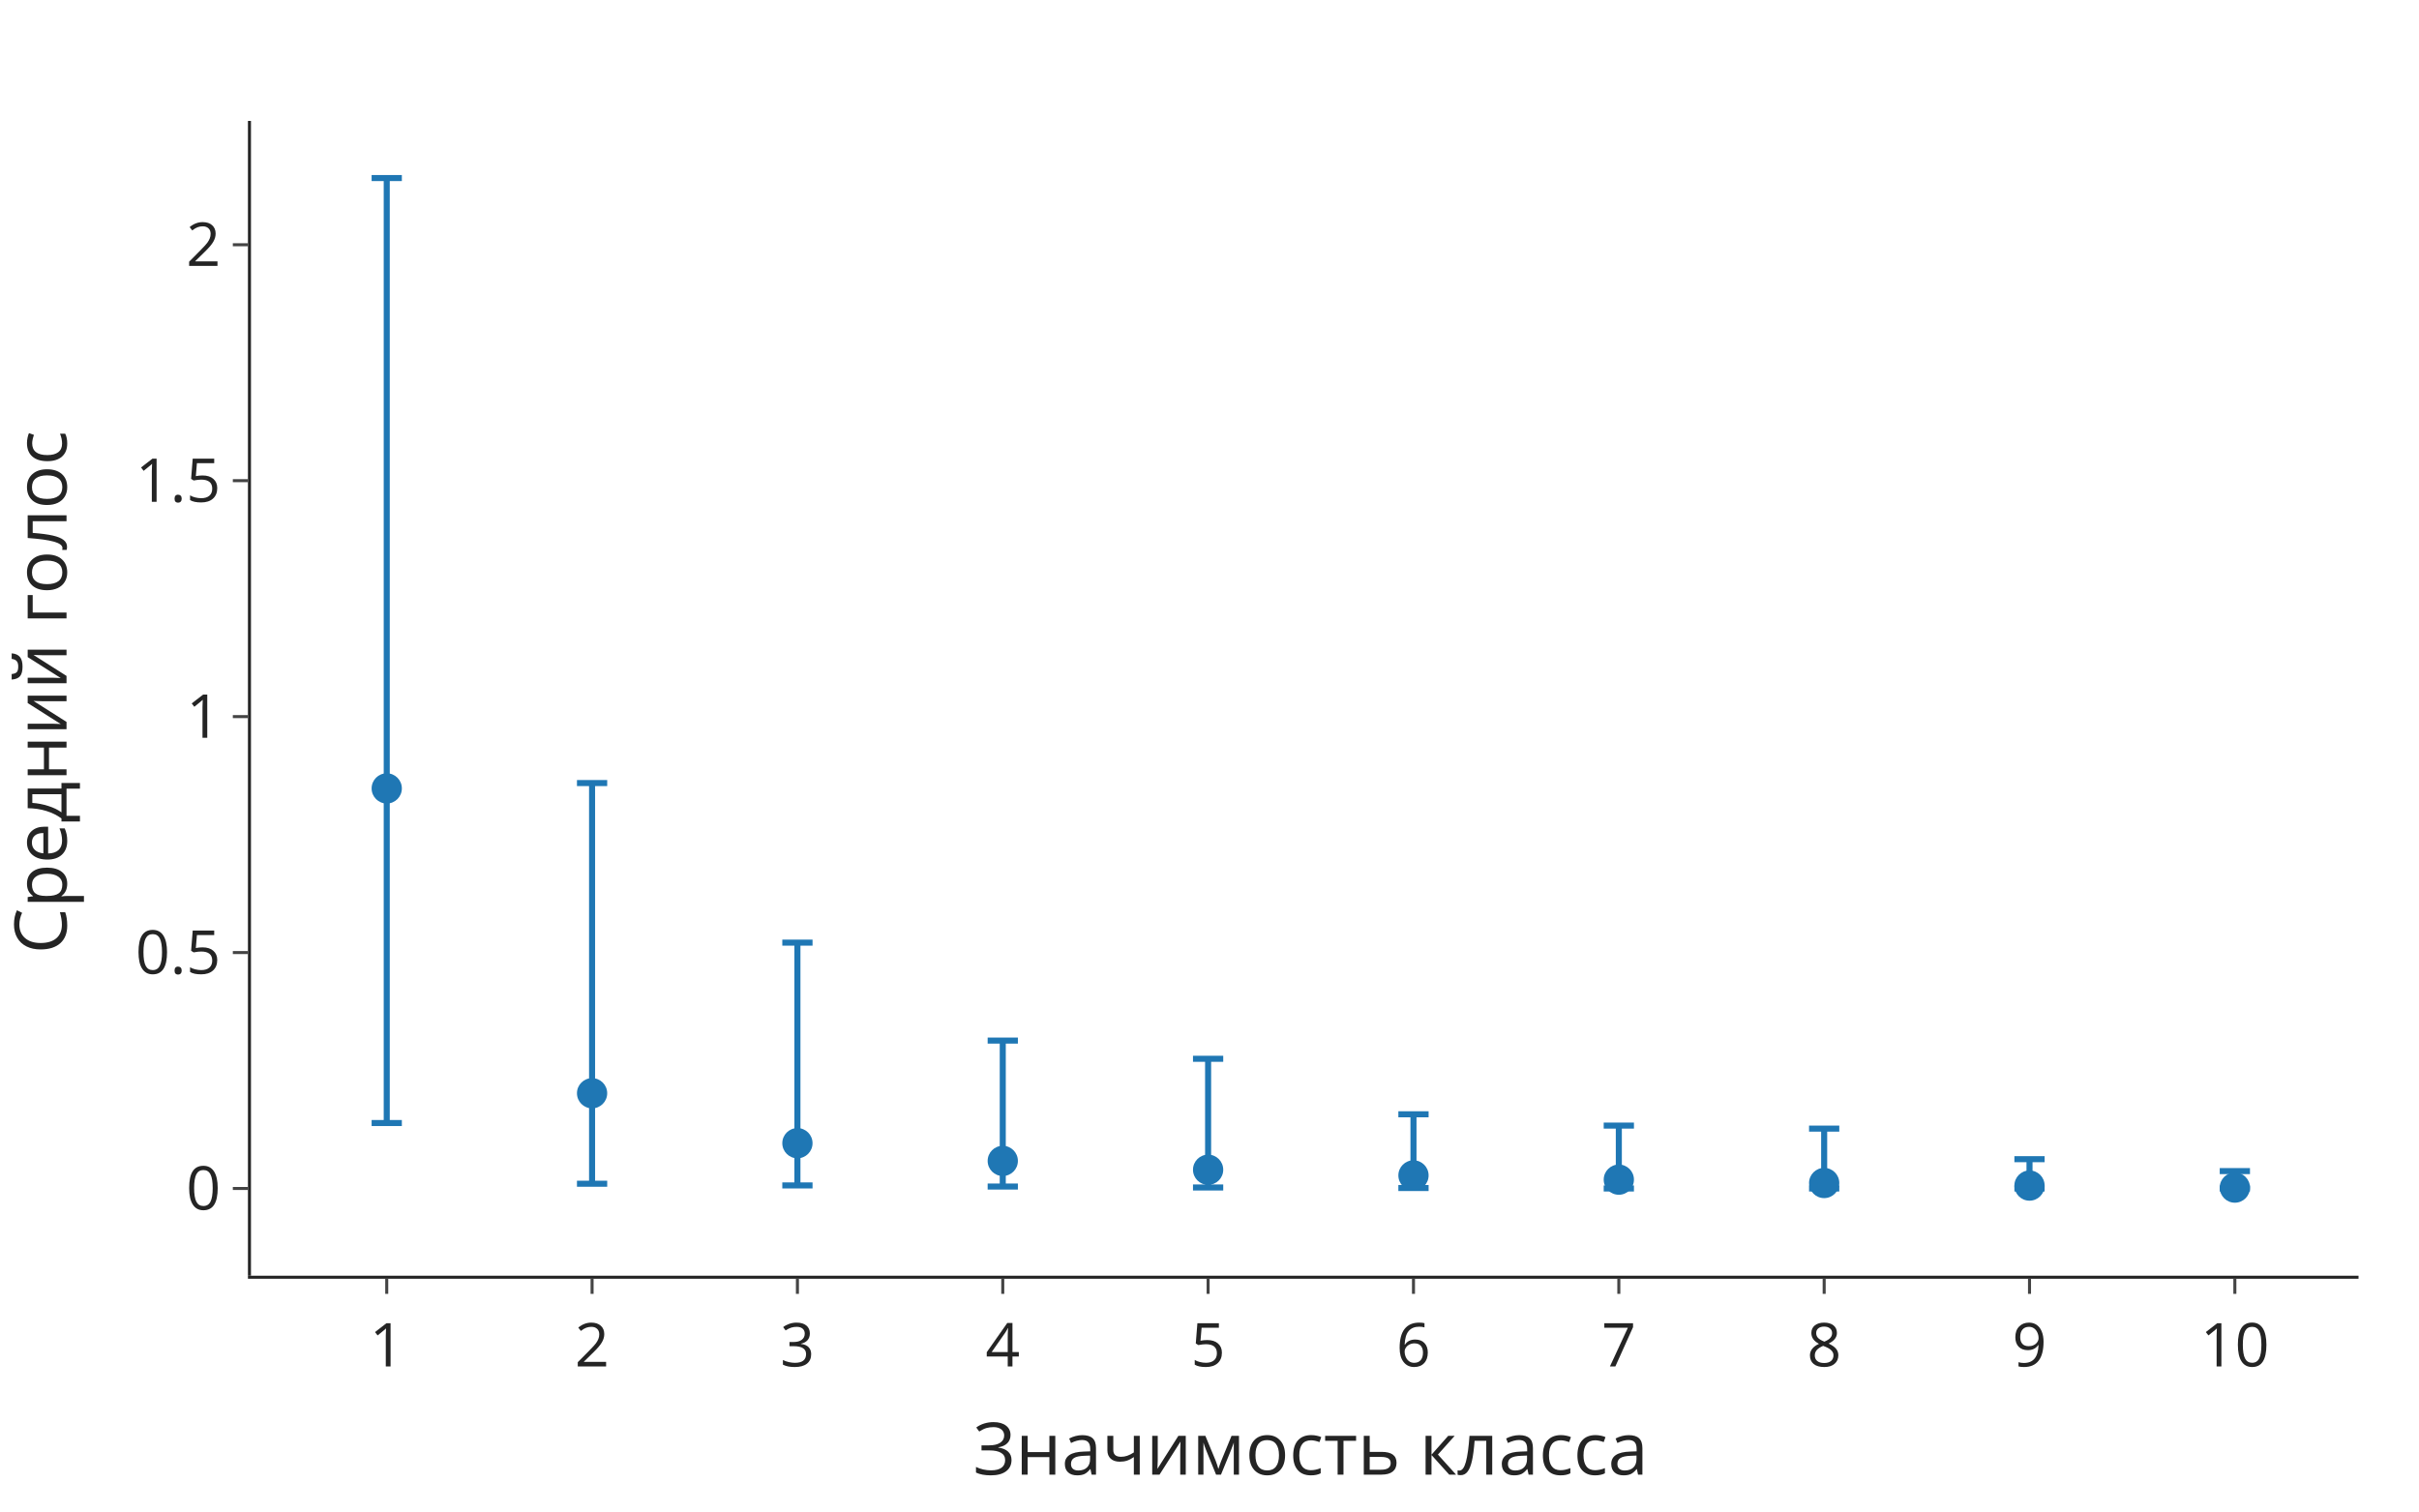
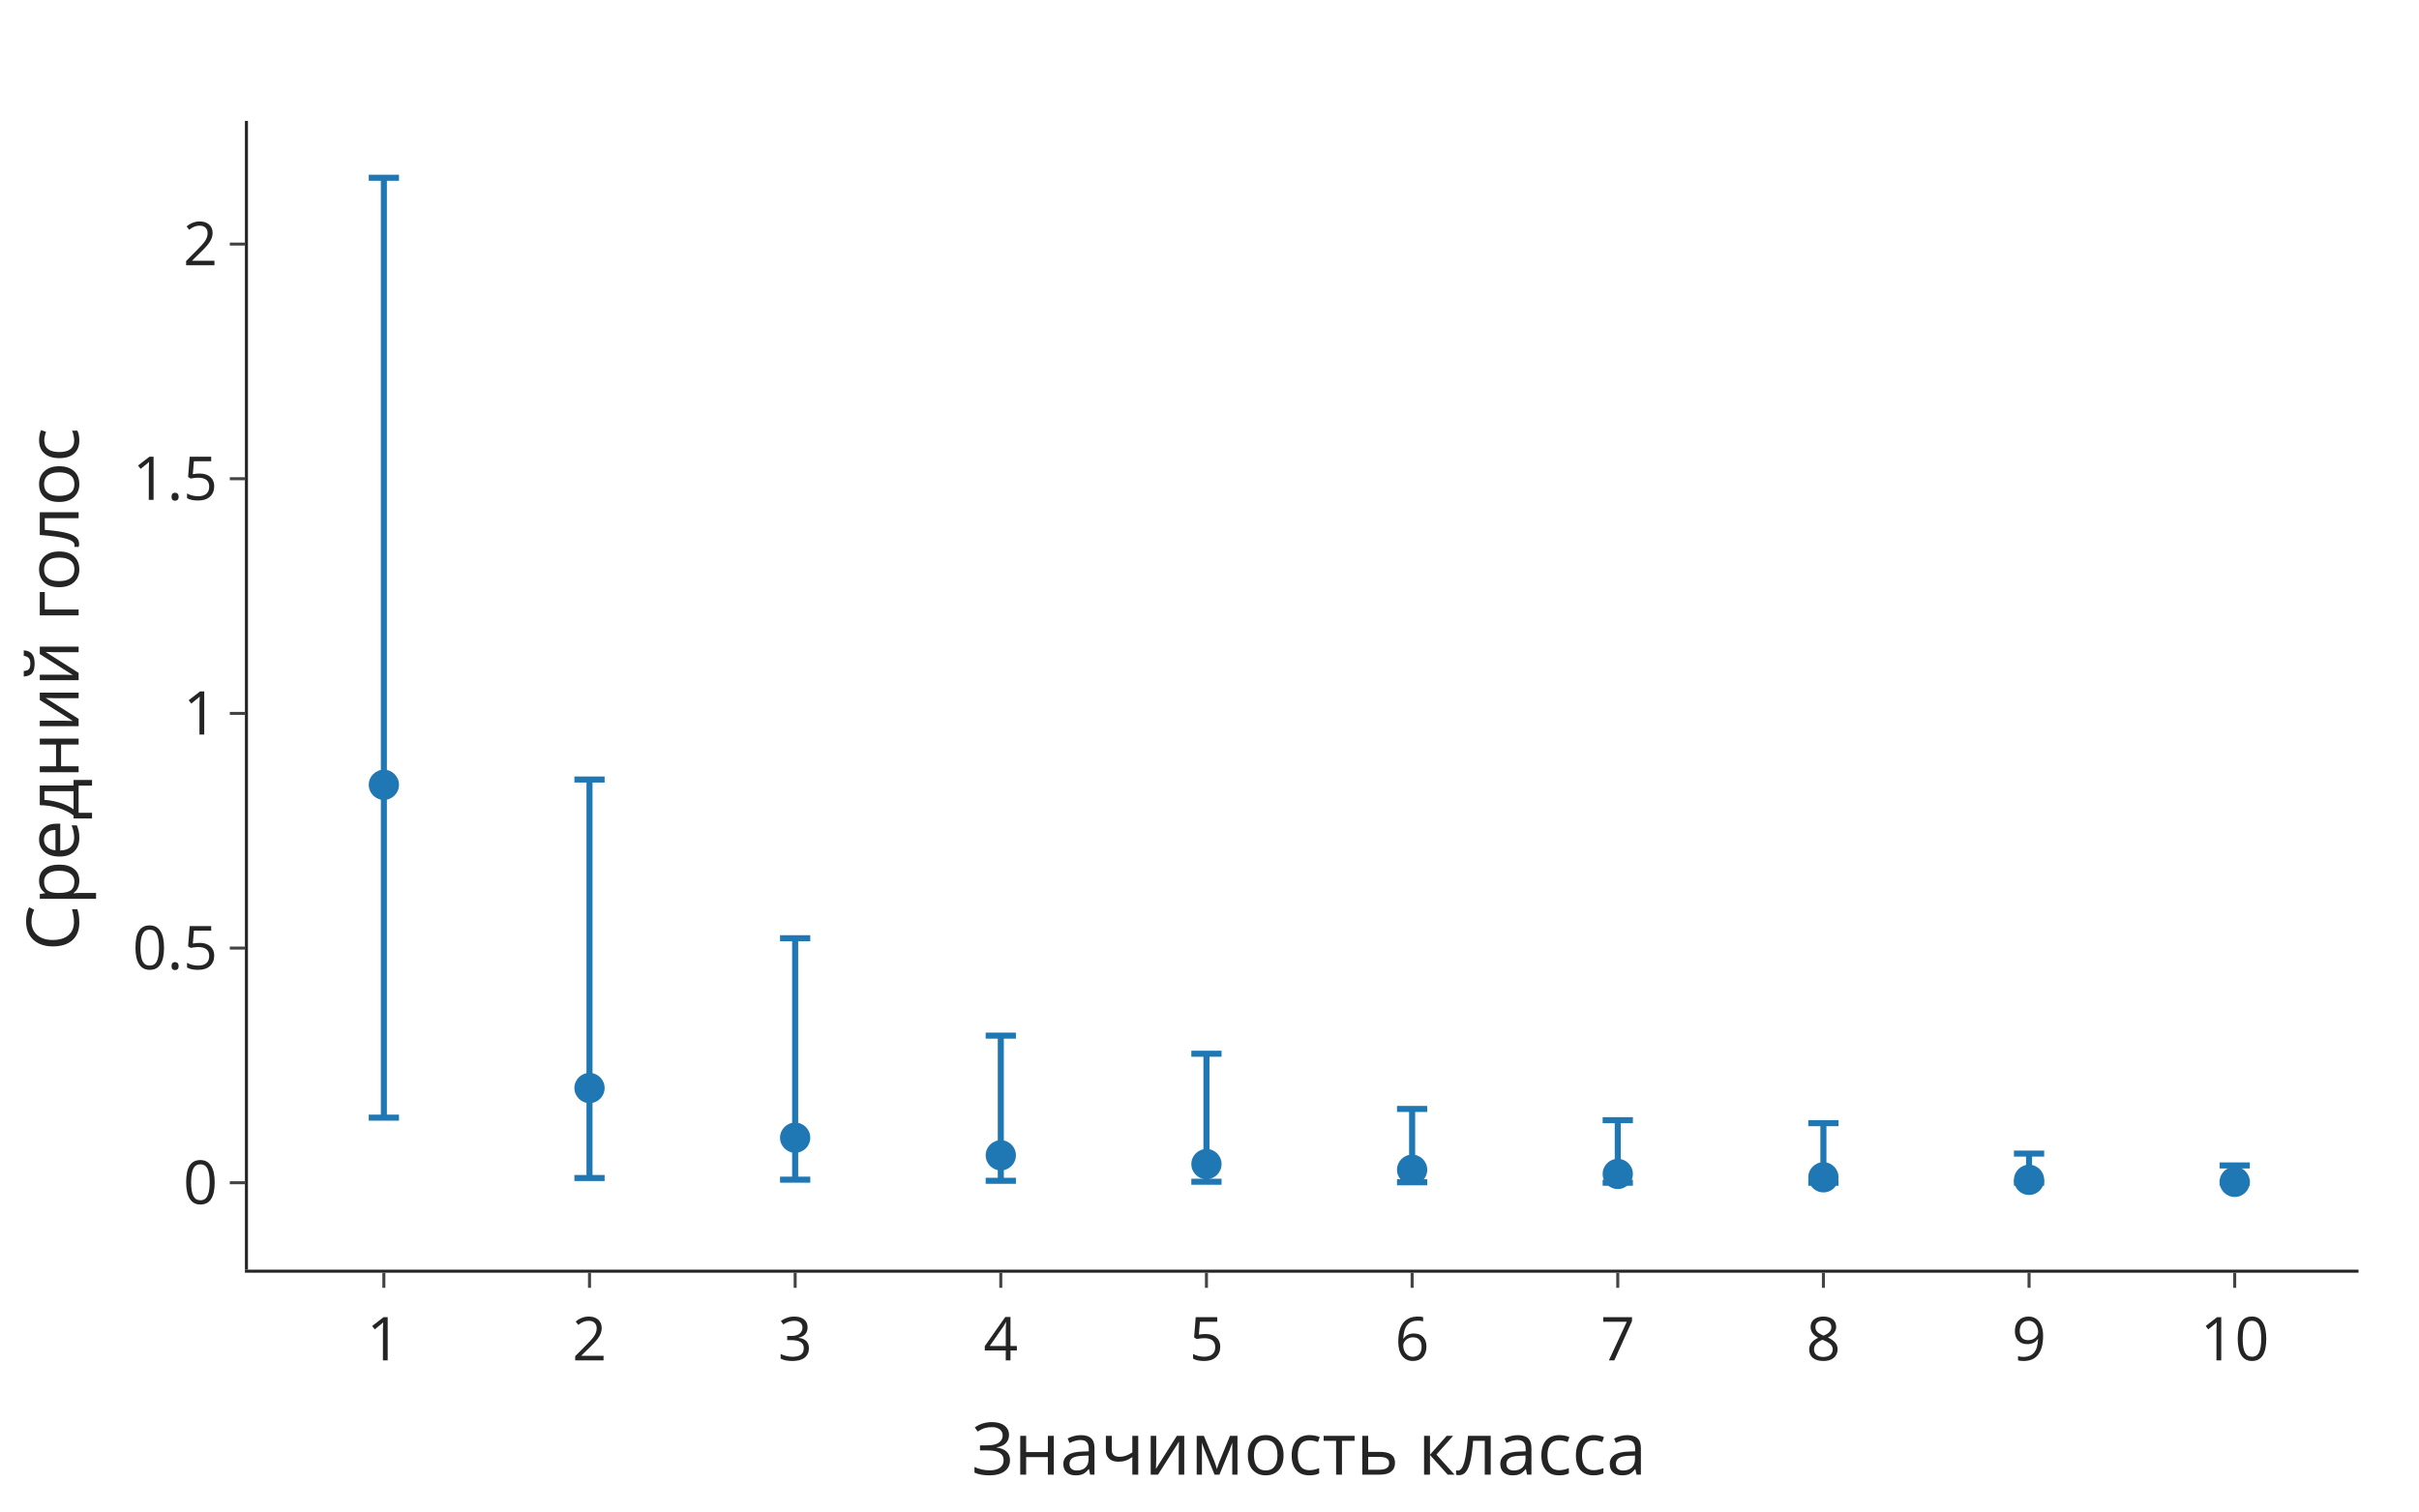
<svg xmlns="http://www.w3.org/2000/svg" class="main-svg" width="800" height="500" style="" viewBox="0 0 800 500">
  <rect x="0" y="0" width="800" height="500" style="fill: rgb(255, 255, 255); fill-opacity: 1;" />
-   <defs id="defs-a3bebe">
+   <defs id="defs-08c471">
    <g class="clips">
-       <clipPath id="clipa3bebexyplot" class="plotclip">
-         <rect width="693" height="378" />
+       <clipPath id="clip08c471xyplot" class="plotclip">
+         <rect width="694" height="376" />
      </clipPath>
-       <clipPath class="axesclip" id="clipa3bebex">
-         <rect x="87" y="0" width="693" height="500" />
+       <clipPath class="axesclip" id="clip08c471x">
+         <rect x="86" y="0" width="694" height="500" />
      </clipPath>
-       <clipPath class="axesclip" id="clipa3bebey">
-         <rect x="0" y="40" width="800" height="378" />
+       <clipPath class="axesclip" id="clip08c471y">
+         <rect x="0" y="40" width="800" height="376" />
      </clipPath>
-       <clipPath class="axesclip" id="clipa3bebexy">
-         <rect x="87" y="40" width="693" height="378" />
+       <clipPath class="axesclip" id="clip08c471xy">
+         <rect x="86" y="40" width="694" height="376" />
      </clipPath>
    </g>
    <g class="gradients" />
  </defs>
  <g class="bglayer" />
  <g class="layer-below">
    <g class="imagelayer" />
    <g class="shapelayer" />
  </g>
  <g class="cartesianlayer">
    <g class="subplot xy">
      <g class="layer-subplot">
        <g class="shapelayer" />
        <g class="imagelayer" />
      </g>
      <g class="gridlayer">
        <g class="x" />
        <g class="y" />
      </g>
      <g class="zerolinelayer" />
      <path class="xlines-below" />
      <path class="ylines-below" />
      <g class="overlines-below" />
      <g class="xaxislayer-below" />
      <g class="yaxislayer-below" />
      <g class="overaxes-below" />
-       <g class="plot" transform="translate(87, 40)" clip-path="url('#clipa3bebexyplot')">
+       <g class="plot" transform="translate(86,40)" clip-path="url('#clip08c471xyplot')">
        <g class="scatterlayer mlayer">
-           <g class="trace scatter trace63bc632e-748a-4f7d-8241-99947e5c9be6" style="stroke-miterlimit: 2; opacity: 1;">
+           <g class="trace scatter trace46a75183-005c-41e4-a11b-5d7a6e959cab" style="stroke-miterlimit: 2; opacity: 1;">
            <g class="fills" />
            <g class="errorbars">
              <g class="errorbar" style="opacity: 1;">
-                 <path class="yerror" d="M35.9,18.9h10m-5,0V331.49m-5,0h10" style="vector-effect: non-scaling-stroke; stroke-width: 2px; stroke: rgb(31, 119, 180); stroke-opacity: 1;" />
+                 <path class="yerror" d="M35.95,18.8h10m-5,0V329.71m-5,0h10" style="vector-effect: non-scaling-stroke; stroke-width: 2px; stroke: rgb(31, 119, 180); stroke-opacity: 1;" />
              </g>
              <g class="errorbar" style="opacity: 1;">
-                 <path class="yerror" d="M103.81,219.03h10m-5,0V351.57m-5,0h10" style="vector-effect: non-scaling-stroke; stroke-width: 2px; stroke: rgb(31, 119, 180); stroke-opacity: 1;" />
+                 <path class="yerror" d="M103.96,217.86h10m-5,0V349.68m-5,0h10" style="vector-effect: non-scaling-stroke; stroke-width: 2px; stroke: rgb(31, 119, 180); stroke-opacity: 1;" />
              </g>
              <g class="errorbar" style="opacity: 1;">
-                 <path class="yerror" d="M171.72,271.82h10m-5,0V352.13m-5,0h10" style="vector-effect: non-scaling-stroke; stroke-width: 2px; stroke: rgb(31, 119, 180); stroke-opacity: 1;" />
+                 <path class="yerror" d="M171.97,270.36h10m-5,0V350.23m-5,0h10" style="vector-effect: non-scaling-stroke; stroke-width: 2px; stroke: rgb(31, 119, 180); stroke-opacity: 1;" />
              </g>
              <g class="errorbar" style="opacity: 1;">
-                 <path class="yerror" d="M239.63,304.22h10m-5,0V352.5m-5,0h10" style="vector-effect: non-scaling-stroke; stroke-width: 2px; stroke: rgb(31, 119, 180); stroke-opacity: 1;" />
+                 <path class="yerror" d="M239.98,302.58h10m-5,0V350.6m-5,0h10" style="vector-effect: non-scaling-stroke; stroke-width: 2px; stroke: rgb(31, 119, 180); stroke-opacity: 1;" />
              </g>
              <g class="errorbar" style="opacity: 1;">
-                 <path class="yerror" d="M307.54,310.24h10m-5,0V352.81m-5,0h10" style="vector-effect: non-scaling-stroke; stroke-width: 2px; stroke: rgb(31, 119, 180); stroke-opacity: 1;" />
+                 <path class="yerror" d="M307.99,308.57h10m-5,0V350.91m-5,0h10" style="vector-effect: non-scaling-stroke; stroke-width: 2px; stroke: rgb(31, 119, 180); stroke-opacity: 1;" />
              </g>
              <g class="errorbar" style="opacity: 1;">
-                 <path class="yerror" d="M375.46,328.6h10m-5,0V352.99m-5,0h10" style="vector-effect: non-scaling-stroke; stroke-width: 2px; stroke: rgb(31, 119, 180); stroke-opacity: 1;" />
+                 <path class="yerror" d="M376.01,326.83h10m-5,0V351.09m-5,0h10" style="vector-effect: non-scaling-stroke; stroke-width: 2px; stroke: rgb(31, 119, 180); stroke-opacity: 1;" />
              </g>
              <g class="errorbar" style="opacity: 1;">
-                 <path class="yerror" d="M443.37,332.34h10m-5,0V353.14m-5,0h10" style="vector-effect: non-scaling-stroke; stroke-width: 2px; stroke: rgb(31, 119, 180); stroke-opacity: 1;" />
+                 <path class="yerror" d="M444.02,330.55h10m-5,0V351.24m-5,0h10" style="vector-effect: non-scaling-stroke; stroke-width: 2px; stroke: rgb(31, 119, 180); stroke-opacity: 1;" />
              </g>
              <g class="errorbar" style="opacity: 1;">
-                 <path class="yerror" d="M511.28,333.34h10m-5,0V353.14m-5,0h10" style="vector-effect: non-scaling-stroke; stroke-width: 2px; stroke: rgb(31, 119, 180); stroke-opacity: 1;" />
+                 <path class="yerror" d="M512.03,331.54h10m-5,0V351.24m-5,0h10" style="vector-effect: non-scaling-stroke; stroke-width: 2px; stroke: rgb(31, 119, 180); stroke-opacity: 1;" />
              </g>
              <g class="errorbar" style="opacity: 1;">
-                 <path class="yerror" d="M579.19,343.45h10m-5,0V353.14m-5,0h10" style="vector-effect: non-scaling-stroke; stroke-width: 2px; stroke: rgb(31, 119, 180); stroke-opacity: 1;" />
+                 <path class="yerror" d="M580.04,341.6h10m-5,0V351.24m-5,0h10" style="vector-effect: non-scaling-stroke; stroke-width: 2px; stroke: rgb(31, 119, 180); stroke-opacity: 1;" />
              </g>
              <g class="errorbar" style="opacity: 1;">
-                 <path class="yerror" d="M647.1,347.39h10m-5,0V353.14m-5,0h10" style="vector-effect: non-scaling-stroke; stroke-width: 2px; stroke: rgb(31, 119, 180); stroke-opacity: 1;" />
+                 <path class="yerror" d="M648.05,345.52h10m-5,0V351.24m-5,0h10" style="vector-effect: non-scaling-stroke; stroke-width: 2px; stroke: rgb(31, 119, 180); stroke-opacity: 1;" />
              </g>
            </g>
            <g class="lines" />
            <g class="points">
-               <path class="point" transform="translate(40.9,220.8)" d="M5,0A5,5 0 1,1 0,-5A5,5 0 0,1 5,0Z" style="opacity: 1; stroke-width: 0px; fill: rgb(31, 119, 180); fill-opacity: 1;" />
-               <path class="point" transform="translate(108.81,321.64)" d="M5,0A5,5 0 1,1 0,-5A5,5 0 0,1 5,0Z" style="opacity: 1; stroke-width: 0px; fill: rgb(31, 119, 180); fill-opacity: 1;" />
-               <path class="point" transform="translate(176.72,338.16)" d="M5,0A5,5 0 1,1 0,-5A5,5 0 0,1 5,0Z" style="opacity: 1; stroke-width: 0px; fill: rgb(31, 119, 180); fill-opacity: 1;" />
-               <path class="point" transform="translate(244.63,344.02)" d="M5,0A5,5 0 1,1 0,-5A5,5 0 0,1 5,0Z" style="opacity: 1; stroke-width: 0px; fill: rgb(31, 119, 180); fill-opacity: 1;" />
-               <path class="point" transform="translate(312.54,346.94)" d="M5,0A5,5 0 1,1 0,-5A5,5 0 0,1 5,0Z" style="opacity: 1; stroke-width: 0px; fill: rgb(31, 119, 180); fill-opacity: 1;" />
-               <path class="point" transform="translate(380.46,348.82)" d="M5,0A5,5 0 1,1 0,-5A5,5 0 0,1 5,0Z" style="opacity: 1; stroke-width: 0px; fill: rgb(31, 119, 180); fill-opacity: 1;" />
-               <path class="point" transform="translate(448.37,350.22)" d="M5,0A5,5 0 1,1 0,-5A5,5 0 0,1 5,0Z" style="opacity: 1; stroke-width: 0px; fill: rgb(31, 119, 180); fill-opacity: 1;" />
-               <path class="point" transform="translate(516.28,351.33)" d="M5,0A5,5 0 1,1 0,-5A5,5 0 0,1 5,0Z" style="opacity: 1; stroke-width: 0px; fill: rgb(31, 119, 180); fill-opacity: 1;" />
-               <path class="point" transform="translate(584.19,352.18)" d="M5,0A5,5 0 1,1 0,-5A5,5 0 0,1 5,0Z" style="opacity: 1; stroke-width: 0px; fill: rgb(31, 119, 180); fill-opacity: 1;" />
-               <path class="point" transform="translate(652.1,352.85)" d="M5,0A5,5 0 1,1 0,-5A5,5 0 0,1 5,0Z" style="opacity: 1; stroke-width: 0px; fill: rgb(31, 119, 180); fill-opacity: 1;" />
+               <path class="point" transform="translate(40.95,219.61)" d="M5,0A5,5 0 1,1 0,-5A5,5 0 0,1 5,0Z" style="opacity: 1; stroke-width: 0px; fill: rgb(31, 119, 180); fill-opacity: 1;" />
+               <path class="point" transform="translate(108.96,319.91)" d="M5,0A5,5 0 1,1 0,-5A5,5 0 0,1 5,0Z" style="opacity: 1; stroke-width: 0px; fill: rgb(31, 119, 180); fill-opacity: 1;" />
+               <path class="point" transform="translate(176.97,336.34)" d="M5,0A5,5 0 1,1 0,-5A5,5 0 0,1 5,0Z" style="opacity: 1; stroke-width: 0px; fill: rgb(31, 119, 180); fill-opacity: 1;" />
+               <path class="point" transform="translate(244.98,342.17)" d="M5,0A5,5 0 1,1 0,-5A5,5 0 0,1 5,0Z" style="opacity: 1; stroke-width: 0px; fill: rgb(31, 119, 180); fill-opacity: 1;" />
+               <path class="point" transform="translate(312.99,345.07)" d="M5,0A5,5 0 1,1 0,-5A5,5 0 0,1 5,0Z" style="opacity: 1; stroke-width: 0px; fill: rgb(31, 119, 180); fill-opacity: 1;" />
+               <path class="point" transform="translate(381.01,346.94)" d="M5,0A5,5 0 1,1 0,-5A5,5 0 0,1 5,0Z" style="opacity: 1; stroke-width: 0px; fill: rgb(31, 119, 180); fill-opacity: 1;" />
+               <path class="point" transform="translate(449.02,348.33)" d="M5,0A5,5 0 1,1 0,-5A5,5 0 0,1 5,0Z" style="opacity: 1; stroke-width: 0px; fill: rgb(31, 119, 180); fill-opacity: 1;" />
+               <path class="point" transform="translate(517.03,349.44)" d="M5,0A5,5 0 1,1 0,-5A5,5 0 0,1 5,0Z" style="opacity: 1; stroke-width: 0px; fill: rgb(31, 119, 180); fill-opacity: 1;" />
+               <path class="point" transform="translate(585.04,350.29)" d="M5,0A5,5 0 1,1 0,-5A5,5 0 0,1 5,0Z" style="opacity: 1; stroke-width: 0px; fill: rgb(31, 119, 180); fill-opacity: 1;" />
+               <path class="point" transform="translate(653.05,350.95)" d="M5,0A5,5 0 1,1 0,-5A5,5 0 0,1 5,0Z" style="opacity: 1; stroke-width: 0px; fill: rgb(31, 119, 180); fill-opacity: 1;" />
            </g>
            <g class="text" />
          </g>
        </g>
      </g>
      <g class="overplot" />
-       <path class="xlines-above crisp" d="M82,422.5H780" style="fill: none; stroke-width: 1px; stroke: rgb(36, 36, 36); stroke-opacity: 1;" />
-       <path class="ylines-above crisp" d="M82.5,40V422" style="fill: none; stroke-width: 1px; stroke: rgb(36, 36, 36); stroke-opacity: 1;" />
+       <path class="xlines-above crisp" d="M81,420.5H780" style="fill: none; stroke-width: 1px; stroke: rgb(36, 36, 36); stroke-opacity: 1;" />
+       <path class="ylines-above crisp" d="M81.5,40V420" style="fill: none; stroke-width: 1px; stroke: rgb(36, 36, 36); stroke-opacity: 1;" />
      <g class="overlines-above" />
      <g class="xaxislayer-above">
-         <path class="xtick ticks crisp" d="M0,423v5" transform="translate(127.9,0)" style="stroke: rgb(68, 68, 68); stroke-opacity: 1; stroke-width: 1px;" />
-         <path class="xtick ticks crisp" d="M0,423v5" transform="translate(195.81,0)" style="stroke: rgb(68, 68, 68); stroke-opacity: 1; stroke-width: 1px;" />
-         <path class="xtick ticks crisp" d="M0,423v5" transform="translate(263.72,0)" style="stroke: rgb(68, 68, 68); stroke-opacity: 1; stroke-width: 1px;" />
-         <path class="xtick ticks crisp" d="M0,423v5" transform="translate(331.63,0)" style="stroke: rgb(68, 68, 68); stroke-opacity: 1; stroke-width: 1px;" />
-         <path class="xtick ticks crisp" d="M0,423v5" transform="translate(399.54,0)" style="stroke: rgb(68, 68, 68); stroke-opacity: 1; stroke-width: 1px;" />
-         <path class="xtick ticks crisp" d="M0,423v5" transform="translate(467.46,0)" style="stroke: rgb(68, 68, 68); stroke-opacity: 1; stroke-width: 1px;" />
-         <path class="xtick ticks crisp" d="M0,423v5" transform="translate(535.37,0)" style="stroke: rgb(68, 68, 68); stroke-opacity: 1; stroke-width: 1px;" />
-         <path class="xtick ticks crisp" d="M0,423v5" transform="translate(603.28,0)" style="stroke: rgb(68, 68, 68); stroke-opacity: 1; stroke-width: 1px;" />
-         <path class="xtick ticks crisp" d="M0,423v5" transform="translate(671.19,0)" style="stroke: rgb(68, 68, 68); stroke-opacity: 1; stroke-width: 1px;" />
-         <path class="xtick ticks crisp" d="M0,423v5" transform="translate(739.1,0)" style="stroke: rgb(68, 68, 68); stroke-opacity: 1; stroke-width: 1px;" />
+         <path class="xtick ticks crisp" d="M0,421v5" transform="translate(126.95,0)" style="stroke: rgb(68, 68, 68); stroke-opacity: 1; stroke-width: 1px;" />
+         <path class="xtick ticks crisp" d="M0,421v5" transform="translate(194.96,0)" style="stroke: rgb(68, 68, 68); stroke-opacity: 1; stroke-width: 1px;" />
+         <path class="xtick ticks crisp" d="M0,421v5" transform="translate(262.97,0)" style="stroke: rgb(68, 68, 68); stroke-opacity: 1; stroke-width: 1px;" />
+         <path class="xtick ticks crisp" d="M0,421v5" transform="translate(330.98,0)" style="stroke: rgb(68, 68, 68); stroke-opacity: 1; stroke-width: 1px;" />
+         <path class="xtick ticks crisp" d="M0,421v5" transform="translate(398.99,0)" style="stroke: rgb(68, 68, 68); stroke-opacity: 1; stroke-width: 1px;" />
+         <path class="xtick ticks crisp" d="M0,421v5" transform="translate(467.01,0)" style="stroke: rgb(68, 68, 68); stroke-opacity: 1; stroke-width: 1px;" />
+         <path class="xtick ticks crisp" d="M0,421v5" transform="translate(535.02,0)" style="stroke: rgb(68, 68, 68); stroke-opacity: 1; stroke-width: 1px;" />
+         <path class="xtick ticks crisp" d="M0,421v5" transform="translate(603.03,0)" style="stroke: rgb(68, 68, 68); stroke-opacity: 1; stroke-width: 1px;" />
+         <path class="xtick ticks crisp" d="M0,421v5" transform="translate(671.04,0)" style="stroke: rgb(68, 68, 68); stroke-opacity: 1; stroke-width: 1px;" />
+         <path class="xtick ticks crisp" d="M0,421v5" transform="translate(739.05,0)" style="stroke: rgb(68, 68, 68); stroke-opacity: 1; stroke-width: 1px;" />
        <g class="xtick">
-           <text text-anchor="middle" x="0" y="452" transform="translate(127.9,0)" style="font-family: 'Open Sans', verdana, arial, sans-serif; font-size: 20px; fill: rgb(36, 36, 36); fill-opacity: 1; white-space: pre;">1</text>
+           <text text-anchor="middle" x="0" y="450" transform="translate(126.95,0)" style="font-family: 'Open Sans', verdana, arial, sans-serif; font-size: 20px; fill: rgb(36, 36, 36); fill-opacity: 1; white-space: pre;">1</text>
        </g>
        <g class="xtick">
-           <text text-anchor="middle" x="0" y="452" transform="translate(195.81,0)" style="font-family: 'Open Sans', verdana, arial, sans-serif; font-size: 20px; fill: rgb(36, 36, 36); fill-opacity: 1; white-space: pre;">2</text>
+           <text text-anchor="middle" x="0" y="450" transform="translate(194.96,0)" style="font-family: 'Open Sans', verdana, arial, sans-serif; font-size: 20px; fill: rgb(36, 36, 36); fill-opacity: 1; white-space: pre;">2</text>
        </g>
        <g class="xtick">
-           <text text-anchor="middle" x="0" y="452" transform="translate(263.72,0)" style="font-family: 'Open Sans', verdana, arial, sans-serif; font-size: 20px; fill: rgb(36, 36, 36); fill-opacity: 1; white-space: pre;">3</text>
+           <text text-anchor="middle" x="0" y="450" transform="translate(262.97,0)" style="font-family: 'Open Sans', verdana, arial, sans-serif; font-size: 20px; fill: rgb(36, 36, 36); fill-opacity: 1; white-space: pre;">3</text>
        </g>
        <g class="xtick">
-           <text text-anchor="middle" x="0" y="452" transform="translate(331.63,0)" style="font-family: 'Open Sans', verdana, arial, sans-serif; font-size: 20px; fill: rgb(36, 36, 36); fill-opacity: 1; white-space: pre;">4</text>
+           <text text-anchor="middle" x="0" y="450" transform="translate(330.98,0)" style="font-family: 'Open Sans', verdana, arial, sans-serif; font-size: 20px; fill: rgb(36, 36, 36); fill-opacity: 1; white-space: pre;">4</text>
        </g>
        <g class="xtick">
-           <text text-anchor="middle" x="0" y="452" transform="translate(399.54,0)" style="font-family: 'Open Sans', verdana, arial, sans-serif; font-size: 20px; fill: rgb(36, 36, 36); fill-opacity: 1; white-space: pre;">5</text>
+           <text text-anchor="middle" x="0" y="450" transform="translate(398.99,0)" style="font-family: 'Open Sans', verdana, arial, sans-serif; font-size: 20px; fill: rgb(36, 36, 36); fill-opacity: 1; white-space: pre;">5</text>
        </g>
        <g class="xtick">
-           <text text-anchor="middle" x="0" y="452" transform="translate(467.46,0)" style="font-family: 'Open Sans', verdana, arial, sans-serif; font-size: 20px; fill: rgb(36, 36, 36); fill-opacity: 1; white-space: pre;">6</text>
+           <text text-anchor="middle" x="0" y="450" transform="translate(467.01,0)" style="font-family: 'Open Sans', verdana, arial, sans-serif; font-size: 20px; fill: rgb(36, 36, 36); fill-opacity: 1; white-space: pre;">6</text>
        </g>
        <g class="xtick">
-           <text text-anchor="middle" x="0" y="452" transform="translate(535.37,0)" style="font-family: 'Open Sans', verdana, arial, sans-serif; font-size: 20px; fill: rgb(36, 36, 36); fill-opacity: 1; white-space: pre;">7</text>
+           <text text-anchor="middle" x="0" y="450" transform="translate(535.02,0)" style="font-family: 'Open Sans', verdana, arial, sans-serif; font-size: 20px; fill: rgb(36, 36, 36); fill-opacity: 1; white-space: pre;">7</text>
        </g>
        <g class="xtick">
-           <text text-anchor="middle" x="0" y="452" transform="translate(603.28,0)" style="font-family: 'Open Sans', verdana, arial, sans-serif; font-size: 20px; fill: rgb(36, 36, 36); fill-opacity: 1; white-space: pre;">8</text>
+           <text text-anchor="middle" x="0" y="450" transform="translate(603.03,0)" style="font-family: 'Open Sans', verdana, arial, sans-serif; font-size: 20px; fill: rgb(36, 36, 36); fill-opacity: 1; white-space: pre;">8</text>
        </g>
        <g class="xtick">
-           <text text-anchor="middle" x="0" y="452" transform="translate(671.19,0)" style="font-family: 'Open Sans', verdana, arial, sans-serif; font-size: 20px; fill: rgb(36, 36, 36); fill-opacity: 1; white-space: pre;">9</text>
+           <text text-anchor="middle" x="0" y="450" transform="translate(671.04,0)" style="font-family: 'Open Sans', verdana, arial, sans-serif; font-size: 20px; fill: rgb(36, 36, 36); fill-opacity: 1; white-space: pre;">9</text>
        </g>
        <g class="xtick">
-           <text text-anchor="middle" x="0" y="452" transform="translate(739.1,0)" style="font-family: 'Open Sans', verdana, arial, sans-serif; font-size: 20px; fill: rgb(36, 36, 36); fill-opacity: 1; white-space: pre;">10</text>
+           <text text-anchor="middle" x="0" y="450" transform="translate(739.05,0)" style="font-family: 'Open Sans', verdana, arial, sans-serif; font-size: 20px; fill: rgb(36, 36, 36); fill-opacity: 1; white-space: pre;">10</text>
        </g>
      </g>
      <g class="yaxislayer-above">
-         <path class="ytick ticks crisp" d="M82,0h-5" transform="translate(0,393.14)" style="stroke: rgb(68, 68, 68); stroke-opacity: 1; stroke-width: 1px;" />
-         <path class="ytick ticks crisp" d="M82,0h-5" transform="translate(0,315.1)" style="stroke: rgb(68, 68, 68); stroke-opacity: 1; stroke-width: 1px;" />
-         <path class="ytick ticks crisp" d="M82,0h-5" transform="translate(0,237.05)" style="stroke: rgb(68, 68, 68); stroke-opacity: 1; stroke-width: 1px;" />
-         <path class="ytick ticks crisp" d="M82,0h-5" transform="translate(0,159)" style="stroke: rgb(68, 68, 68); stroke-opacity: 1; stroke-width: 1px;" />
-         <path class="ytick ticks crisp" d="M82,0h-5" transform="translate(0,80.96)" style="stroke: rgb(68, 68, 68); stroke-opacity: 1; stroke-width: 1px;" />
+         <path class="ytick ticks crisp" d="M81,0h-5" transform="translate(0,391.24)" style="stroke: rgb(68, 68, 68); stroke-opacity: 1; stroke-width: 1px;" />
+         <path class="ytick ticks crisp" d="M81,0h-5" transform="translate(0,313.62)" style="stroke: rgb(68, 68, 68); stroke-opacity: 1; stroke-width: 1px;" />
+         <path class="ytick ticks crisp" d="M81,0h-5" transform="translate(0,235.99)" style="stroke: rgb(68, 68, 68); stroke-opacity: 1; stroke-width: 1px;" />
+         <path class="ytick ticks crisp" d="M81,0h-5" transform="translate(0,158.36)" style="stroke: rgb(68, 68, 68); stroke-opacity: 1; stroke-width: 1px;" />
+         <path class="ytick ticks crisp" d="M81,0h-5" transform="translate(0,80.74)" style="stroke: rgb(68, 68, 68); stroke-opacity: 1; stroke-width: 1px;" />
        <g class="ytick">
-           <text text-anchor="end" x="73" y="7" transform="translate(0,393.14)" style="font-family: 'Open Sans', verdana, arial, sans-serif; font-size: 20px; fill: rgb(36, 36, 36); fill-opacity: 1; white-space: pre;">0</text>
+           <text text-anchor="end" x="72" y="7" transform="translate(0,391.24)" style="font-family: 'Open Sans', verdana, arial, sans-serif; font-size: 20px; fill: rgb(36, 36, 36); fill-opacity: 1; white-space: pre;">0</text>
        </g>
        <g class="ytick">
-           <text text-anchor="end" x="73" y="7" transform="translate(0,315.1)" style="font-family: 'Open Sans', verdana, arial, sans-serif; font-size: 20px; fill: rgb(36, 36, 36); fill-opacity: 1; white-space: pre;">0.5</text>
+           <text text-anchor="end" x="72" y="7" transform="translate(0,313.62)" style="font-family: 'Open Sans', verdana, arial, sans-serif; font-size: 20px; fill: rgb(36, 36, 36); fill-opacity: 1; white-space: pre;">0.5</text>
        </g>
        <g class="ytick">
-           <text text-anchor="end" x="73" y="7" transform="translate(0,237.05)" style="font-family: 'Open Sans', verdana, arial, sans-serif; font-size: 20px; fill: rgb(36, 36, 36); fill-opacity: 1; white-space: pre;">1</text>
+           <text text-anchor="end" x="72" y="7" transform="translate(0,235.99)" style="font-family: 'Open Sans', verdana, arial, sans-serif; font-size: 20px; fill: rgb(36, 36, 36); fill-opacity: 1; white-space: pre;">1</text>
        </g>
        <g class="ytick">
-           <text text-anchor="end" x="73" y="7" transform="translate(0,159)" style="font-family: 'Open Sans', verdana, arial, sans-serif; font-size: 20px; fill: rgb(36, 36, 36); fill-opacity: 1; white-space: pre;">1.5</text>
+           <text text-anchor="end" x="72" y="7" transform="translate(0,158.36)" style="font-family: 'Open Sans', verdana, arial, sans-serif; font-size: 20px; fill: rgb(36, 36, 36); fill-opacity: 1; white-space: pre;">1.5</text>
        </g>
        <g class="ytick">
-           <text text-anchor="end" x="73" y="7" transform="translate(0,80.96)" style="font-family: 'Open Sans', verdana, arial, sans-serif; font-size: 20px; fill: rgb(36, 36, 36); fill-opacity: 1; white-space: pre;">2</text>
+           <text text-anchor="end" x="72" y="7" transform="translate(0,80.74)" style="font-family: 'Open Sans', verdana, arial, sans-serif; font-size: 20px; fill: rgb(36, 36, 36); fill-opacity: 1; white-space: pre;">2</text>
        </g>
      </g>
      <g class="overaxes-above" />
    </g>
  </g>
  <g class="polarlayer" />
  <g class="ternarylayer" />
  <g class="geolayer" />
  <g class="funnelarealayer" />
  <g class="pielayer" />
  <g class="treemaplayer" />
  <g class="sunburstlayer" />
  <g class="glimages" />
-   <defs id="topdefs-a3bebe">
+   <defs id="topdefs-08c471">
    <g class="clips" />
  </defs>
  <g class="layer-above">
    <g class="imagelayer" />
    <g class="shapelayer" />
  </g>
  <g class="infolayer">
    <g class="g-gtitle" />
    <g class="g-xtitle">
-       <text class="xtitle" x="433.5" y="487.8" text-anchor="middle" style="font-family: 'Open Sans', verdana, arial, sans-serif; font-size: 24px; fill: rgb(36, 36, 36); opacity: 1; font-weight: normal; white-space: pre;">Значимость класса</text>
+       <text class="xtitle" x="433" y="487.8" text-anchor="middle" style="font-family: 'Open Sans', verdana, arial, sans-serif; font-size: 24px; fill: rgb(36, 36, 36); opacity: 1; font-weight: normal; white-space: pre;">Значимость класса</text>
    </g>
-     <g class="g-ytitle" transform="translate(9.612305,0)">
-       <text class="ytitle" transform="rotate(-90,12.3875,229)" x="12.388" y="229" text-anchor="middle" style="font-family: 'Open Sans', verdana, arial, sans-serif; font-size: 24px; fill: rgb(36, 36, 36); opacity: 1; font-weight: normal; white-space: pre;">Средний голос</text>
+     <g class="g-ytitle" transform="translate(14.00293,0)">
+       <text class="ytitle" transform="rotate(-90,11.99688,228)" x="11.997" y="228" text-anchor="middle" style="font-family: 'Open Sans', verdana, arial, sans-serif; font-size: 24px; fill: rgb(36, 36, 36); opacity: 1; font-weight: normal; white-space: pre;">Средний голос</text>
    </g>
  </g>
</svg>
